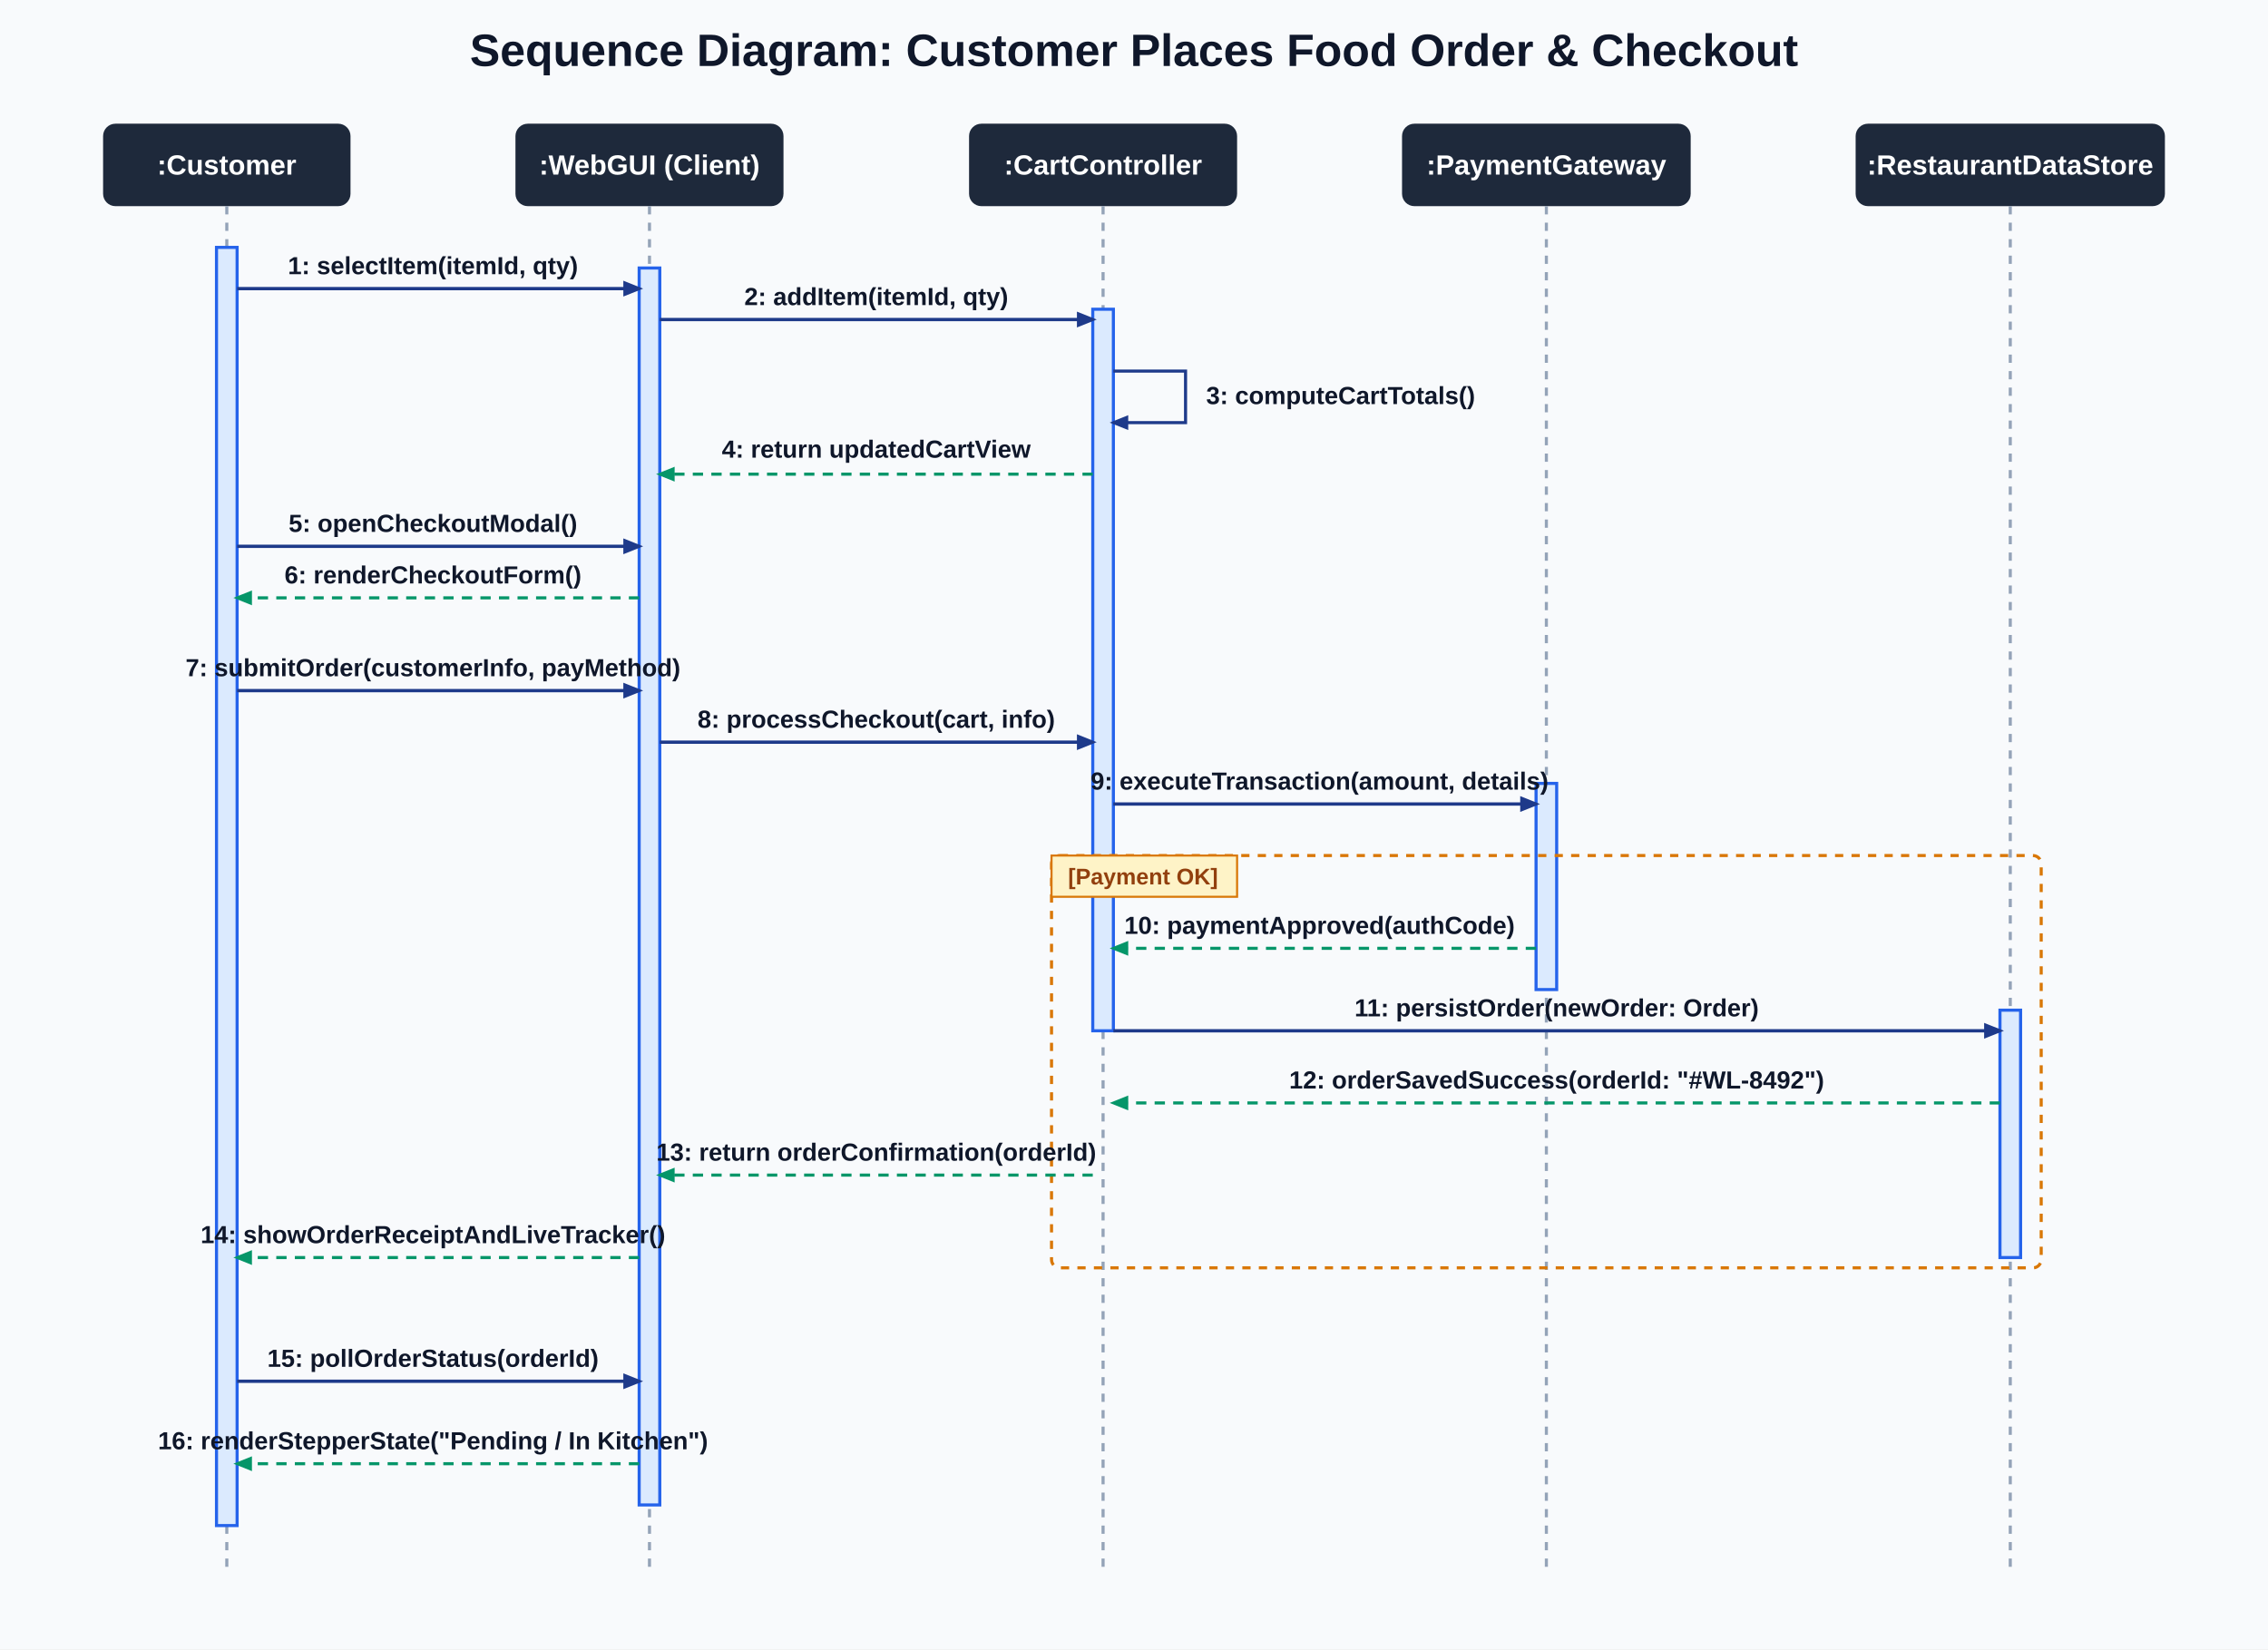
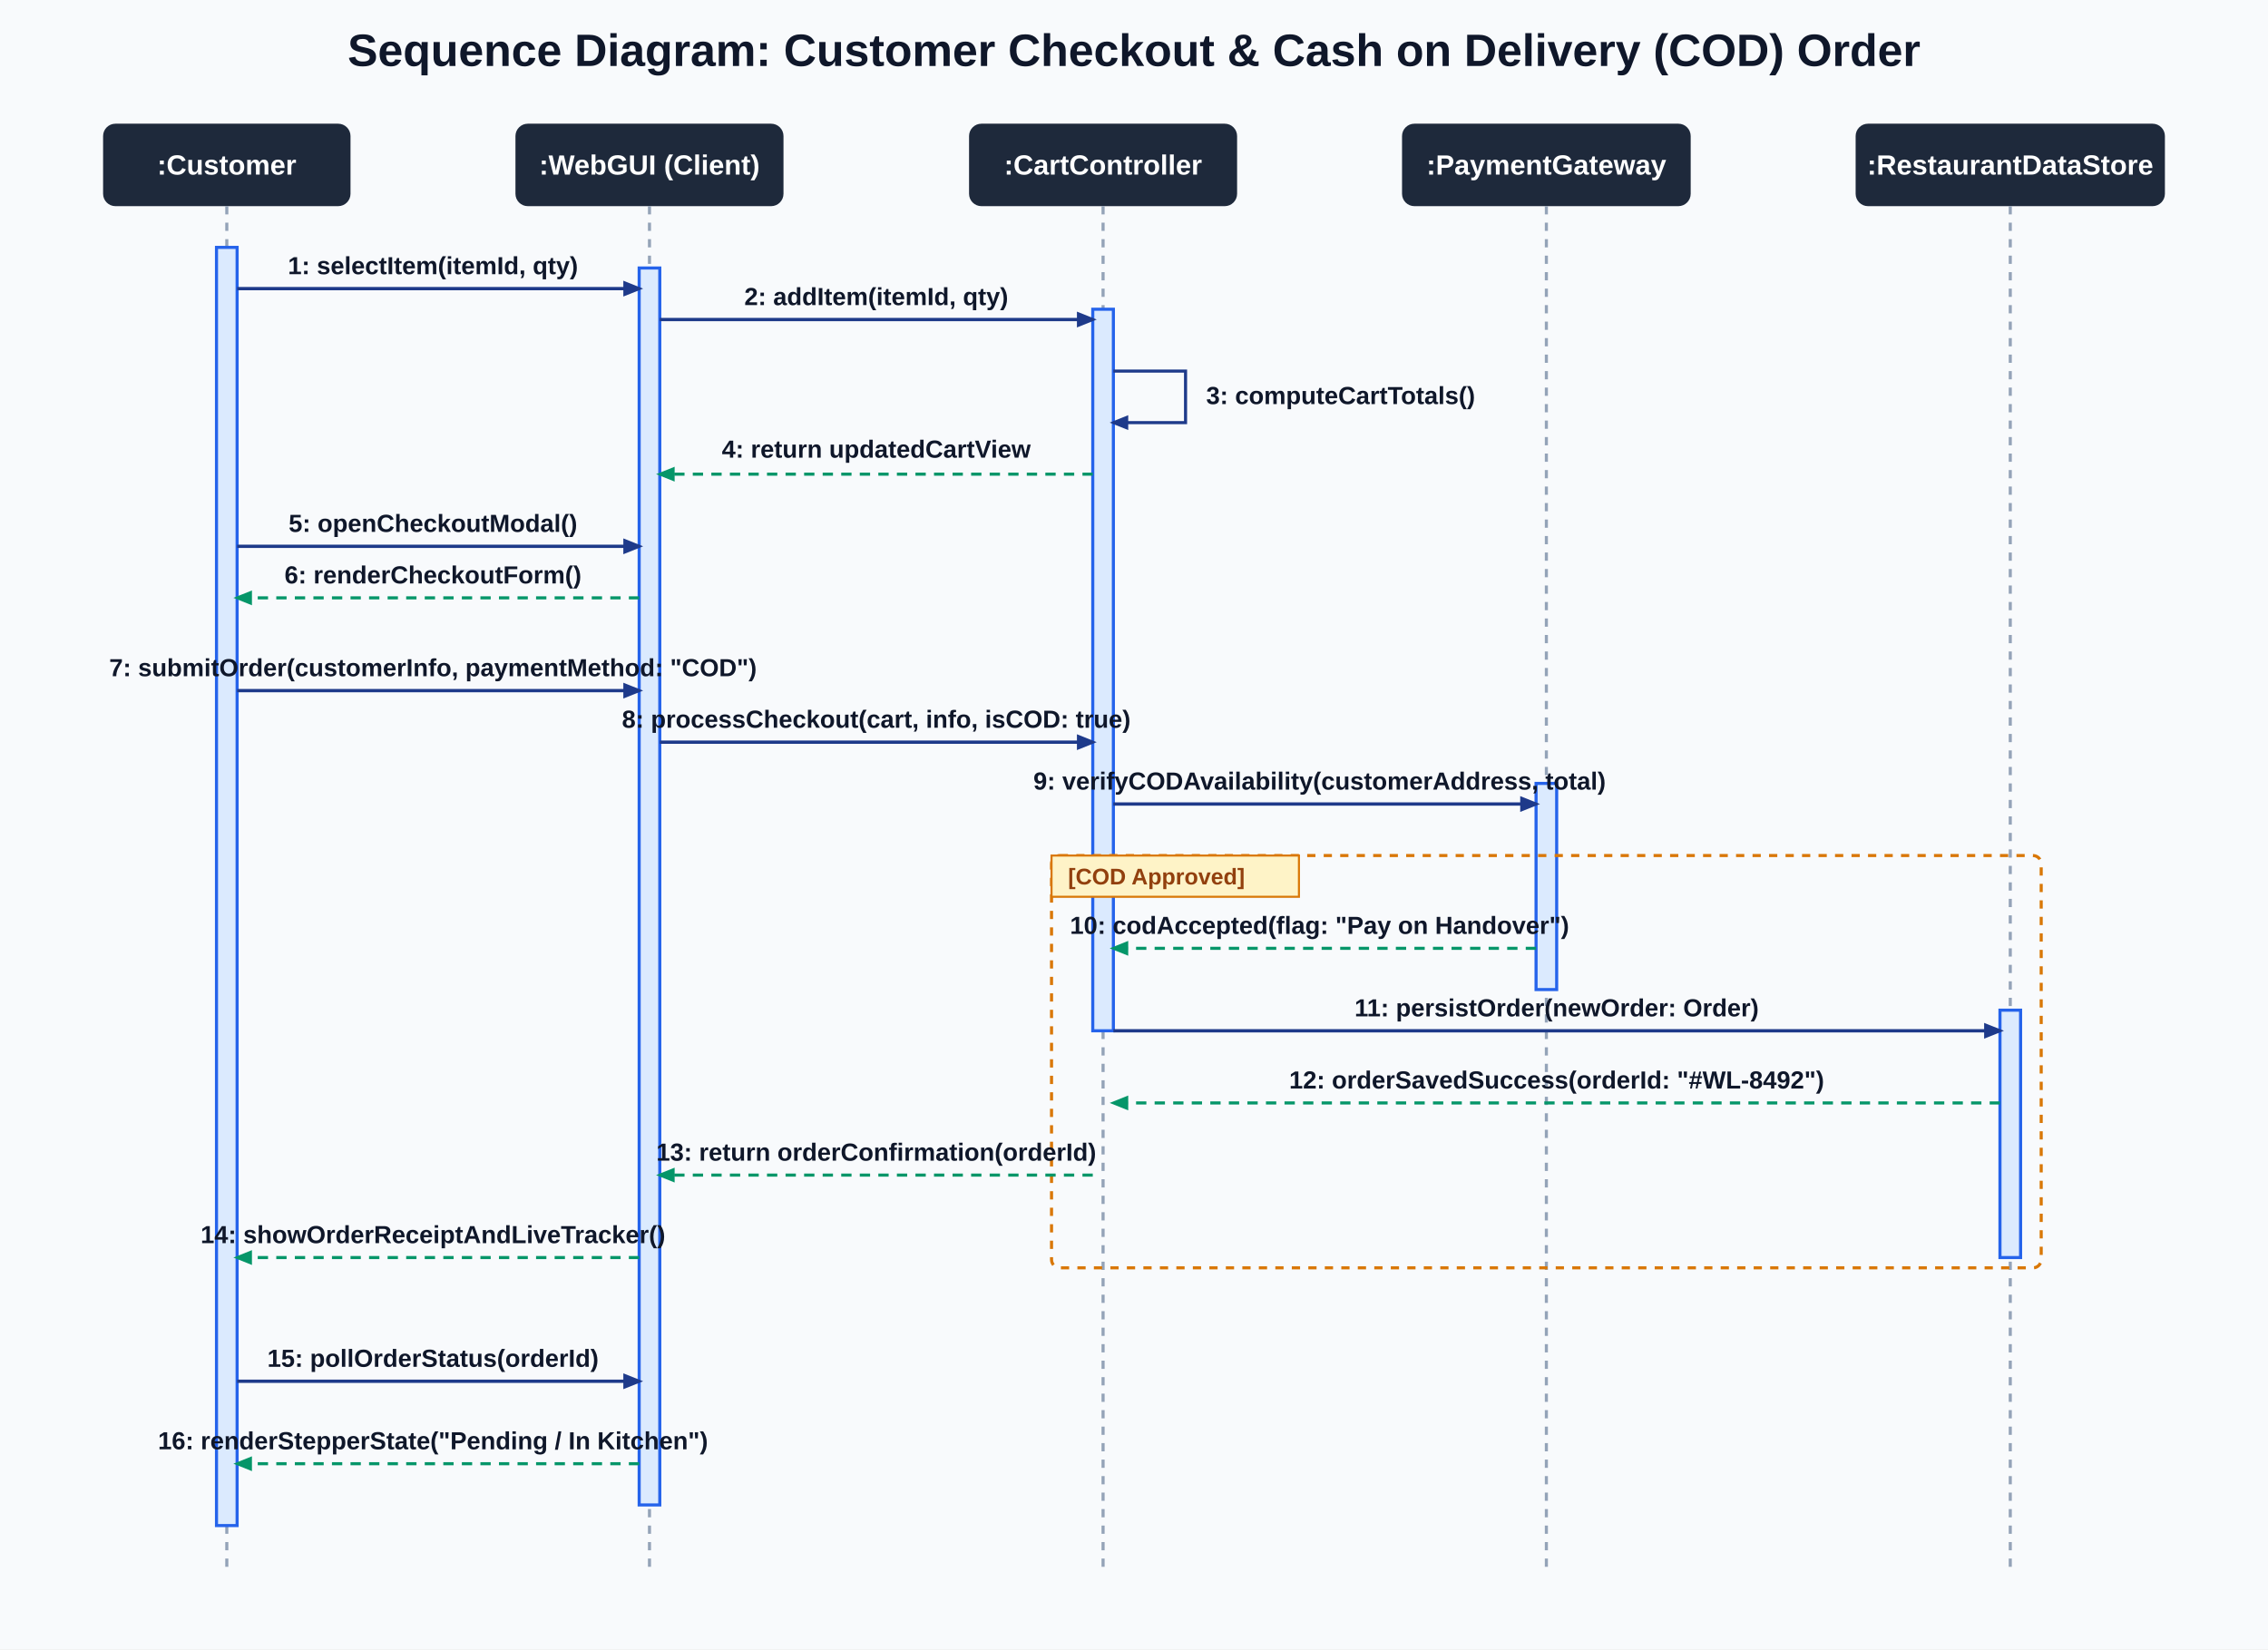
<svg xmlns="http://www.w3.org/2000/svg" viewBox="0 0 1100 800" width="1100" height="800">
  <defs>
    <style>
      .bg { fill: #f8fafc; }
      .lifeline { stroke: #94a3b8; stroke-width: 1.5; stroke-dasharray: 4,4; }
      .actor-box { fill: #1e293b; rx: 6; }
      .actor-title { font-family: 'Segoe UI', Arial, sans-serif; font-size: 13.5px; font-weight: bold; fill: #ffffff; text-anchor: middle; dominant-baseline: central; }
      .activation { fill: #dbeafe; stroke: #2563eb; stroke-width: 1.5; }
      .sync-msg { stroke: #1e3a8a; stroke-width: 1.6; marker-end: url(#arrowBlue); }
      .reply-msg { stroke: #059669; stroke-width: 1.5; stroke-dasharray: 5,4; marker-end: url(#arrowGreen); }
      .msg-text { font-family: 'Segoe UI', Arial, sans-serif; font-size: 12px; font-weight: 600; fill: #0f172a; }
      .alt-box { fill: none; stroke: #d97706; stroke-width: 1.5; stroke-dasharray: 4,4; rx: 4; }
      .alt-header { fill: #fef3c7; stroke: #d97706; stroke-width: 1; }
      .alt-text { font-family: 'Segoe UI', Arial, sans-serif; font-size: 11px; font-weight: bold; fill: #92400e; }
    </style>
    <marker id="arrowBlue" viewBox="0 0 10 10" refX="8" refY="5" markerWidth="6" markerHeight="6" orient="auto">
      <path d="M 0 1 L 10 5 L 0 9 z" fill="#1e3a8a" />
    </marker>
    <marker id="arrowGreen" viewBox="0 0 10 10" refX="8" refY="5" markerWidth="6" markerHeight="6" orient="auto">
      <path d="M 0 1 L 10 5 L 0 9 z" fill="#059669" />
    </marker>
  </defs>
  <rect width="100%" height="100%" class="bg" />
-   <text x="550" y="32" font-family="'Segoe UI', Arial, sans-serif" font-size="22" font-weight="bold" fill="#0f172a" text-anchor="middle">Sequence Diagram: Customer Places Food Order &amp; Checkout</text>
+   <text x="550" y="32" font-family="'Segoe UI', Arial, sans-serif" font-size="22" font-weight="bold" fill="#0f172a" text-anchor="middle">Sequence Diagram: Customer Checkout &amp; Cash on Delivery (COD) Order</text>
  <rect x="50" y="60" width="120" height="40" class="actor-box" fill="#0284c7" />
  <text x="110" y="80" class="actor-title">:Customer</text>
  <line x1="110" y1="100" x2="110" y2="760" class="lifeline" />
  <rect x="250" y="60" width="130" height="40" class="actor-box" fill="#475569" />
  <text x="315" y="80" class="actor-title">:WebGUI (Client)</text>
  <line x1="315" y1="100" x2="315" y2="760" class="lifeline" />
  <rect x="470" y="60" width="130" height="40" class="actor-box" fill="#2563eb" />
  <text x="535" y="80" class="actor-title">:CartController</text>
  <line x1="535" y1="100" x2="535" y2="760" class="lifeline" />
  <rect x="680" y="60" width="140" height="40" class="actor-box" fill="#059669" />
  <text x="750" y="80" class="actor-title">:PaymentGateway</text>
  <line x1="750" y1="100" x2="750" y2="760" class="lifeline" />
  <rect x="900" y="60" width="150" height="40" class="actor-box" fill="#7c3aed" />
  <text x="975" y="80" class="actor-title">:RestaurantDataStore</text>
  <line x1="975" y1="100" x2="975" y2="760" class="lifeline" />
  <rect x="105" y="120" width="10" height="620" class="activation" />
  <rect x="310" y="130" width="10" height="600" class="activation" />
  <rect x="530" y="150" width="10" height="350" class="activation" />
  <rect x="745" y="380" width="10" height="100" class="activation" />
  <rect x="970" y="490" width="10" height="120" class="activation" />
  <line x1="115" y1="140" x2="310" y2="140" class="sync-msg" />
  <text x="210" y="133" class="msg-text" text-anchor="middle">1: selectItem(itemId, qty)</text>
  <line x1="320" y1="155" x2="530" y2="155" class="sync-msg" />
  <text x="425" y="148" class="msg-text" text-anchor="middle">2: addItem(itemId, qty)</text>
  <path d="M 540 180 L 575 180 L 575 205 L 540 205" fill="none" stroke="#1e3a8a" stroke-width="1.5" marker-end="url(#arrowBlue)" />
  <text x="585" y="196" class="msg-text">3: computeCartTotals()</text>
  <line x1="530" y1="230" x2="320" y2="230" class="reply-msg" />
  <text x="425" y="222" class="msg-text" text-anchor="middle">4: return updatedCartView</text>
  <line x1="115" y1="265" x2="310" y2="265" class="sync-msg" />
  <text x="210" y="258" class="msg-text" text-anchor="middle">5: openCheckoutModal()</text>
  <line x1="310" y1="290" x2="115" y2="290" class="reply-msg" />
  <text x="210" y="283" class="msg-text" text-anchor="middle">6: renderCheckoutForm()</text>
  <line x1="115" y1="335" x2="310" y2="335" class="sync-msg" />
-   <text x="210" y="328" class="msg-text" text-anchor="middle">7: submitOrder(customerInfo, payMethod)</text>
+   <text x="210" y="328" class="msg-text" text-anchor="middle">7: submitOrder(customerInfo, paymentMethod: "COD")</text>
  <line x1="320" y1="360" x2="530" y2="360" class="sync-msg" />
-   <text x="425" y="353" class="msg-text" text-anchor="middle">8: processCheckout(cart, info)</text>
+   <text x="425" y="353" class="msg-text" text-anchor="middle">8: processCheckout(cart, info, isCOD: true)</text>
  <line x1="540" y1="390" x2="745" y2="390" class="sync-msg" />
-   <text x="640" y="383" class="msg-text" text-anchor="middle">9: executeTransaction(amount, details)</text>
+   <text x="640" y="383" class="msg-text" text-anchor="middle">9: verifyCODAvailability(customerAddress, total)</text>
  <rect x="510" y="415" width="480" height="200" class="alt-box" />
-   <rect x="510" y="415" width="90" height="20" class="alt-header" />
-   <text x="518" y="429" class="alt-text">[Payment OK]</text>
+   <rect x="510" y="415" width="120" height="20" class="alt-header" />
+   <text x="518" y="429" class="alt-text">[COD Approved]</text>
  <line x1="745" y1="460" x2="540" y2="460" class="reply-msg" />
-   <text x="640" y="453" class="msg-text" text-anchor="middle">10: paymentApproved(authCode)</text>
+   <text x="640" y="453" class="msg-text" text-anchor="middle">10: codAccepted(flag: "Pay on Handover")</text>
  <line x1="540" y1="500" x2="970" y2="500" class="sync-msg" />
  <text x="755" y="493" class="msg-text" text-anchor="middle">11: persistOrder(newOrder: Order)</text>
  <line x1="970" y1="535" x2="540" y2="535" class="reply-msg" />
  <text x="755" y="528" class="msg-text" text-anchor="middle">12: orderSavedSuccess(orderId: "#WL-8492")</text>
  <line x1="530" y1="570" x2="320" y2="570" class="reply-msg" />
  <text x="425" y="563" class="msg-text" text-anchor="middle">13: return orderConfirmation(orderId)</text>
  <line x1="310" y1="610" x2="115" y2="610" class="reply-msg" />
  <text x="210" y="603" class="msg-text" text-anchor="middle">14: showOrderReceiptAndLiveTracker()</text>
  <line x1="115" y1="670" x2="310" y2="670" class="sync-msg" />
  <text x="210" y="663" class="msg-text" text-anchor="middle">15: pollOrderStatus(orderId)</text>
  <line x1="310" y1="710" x2="115" y2="710" class="reply-msg" />
  <text x="210" y="703" class="msg-text" text-anchor="middle">16: renderStepperState("Pending / In Kitchen")</text>
</svg>
